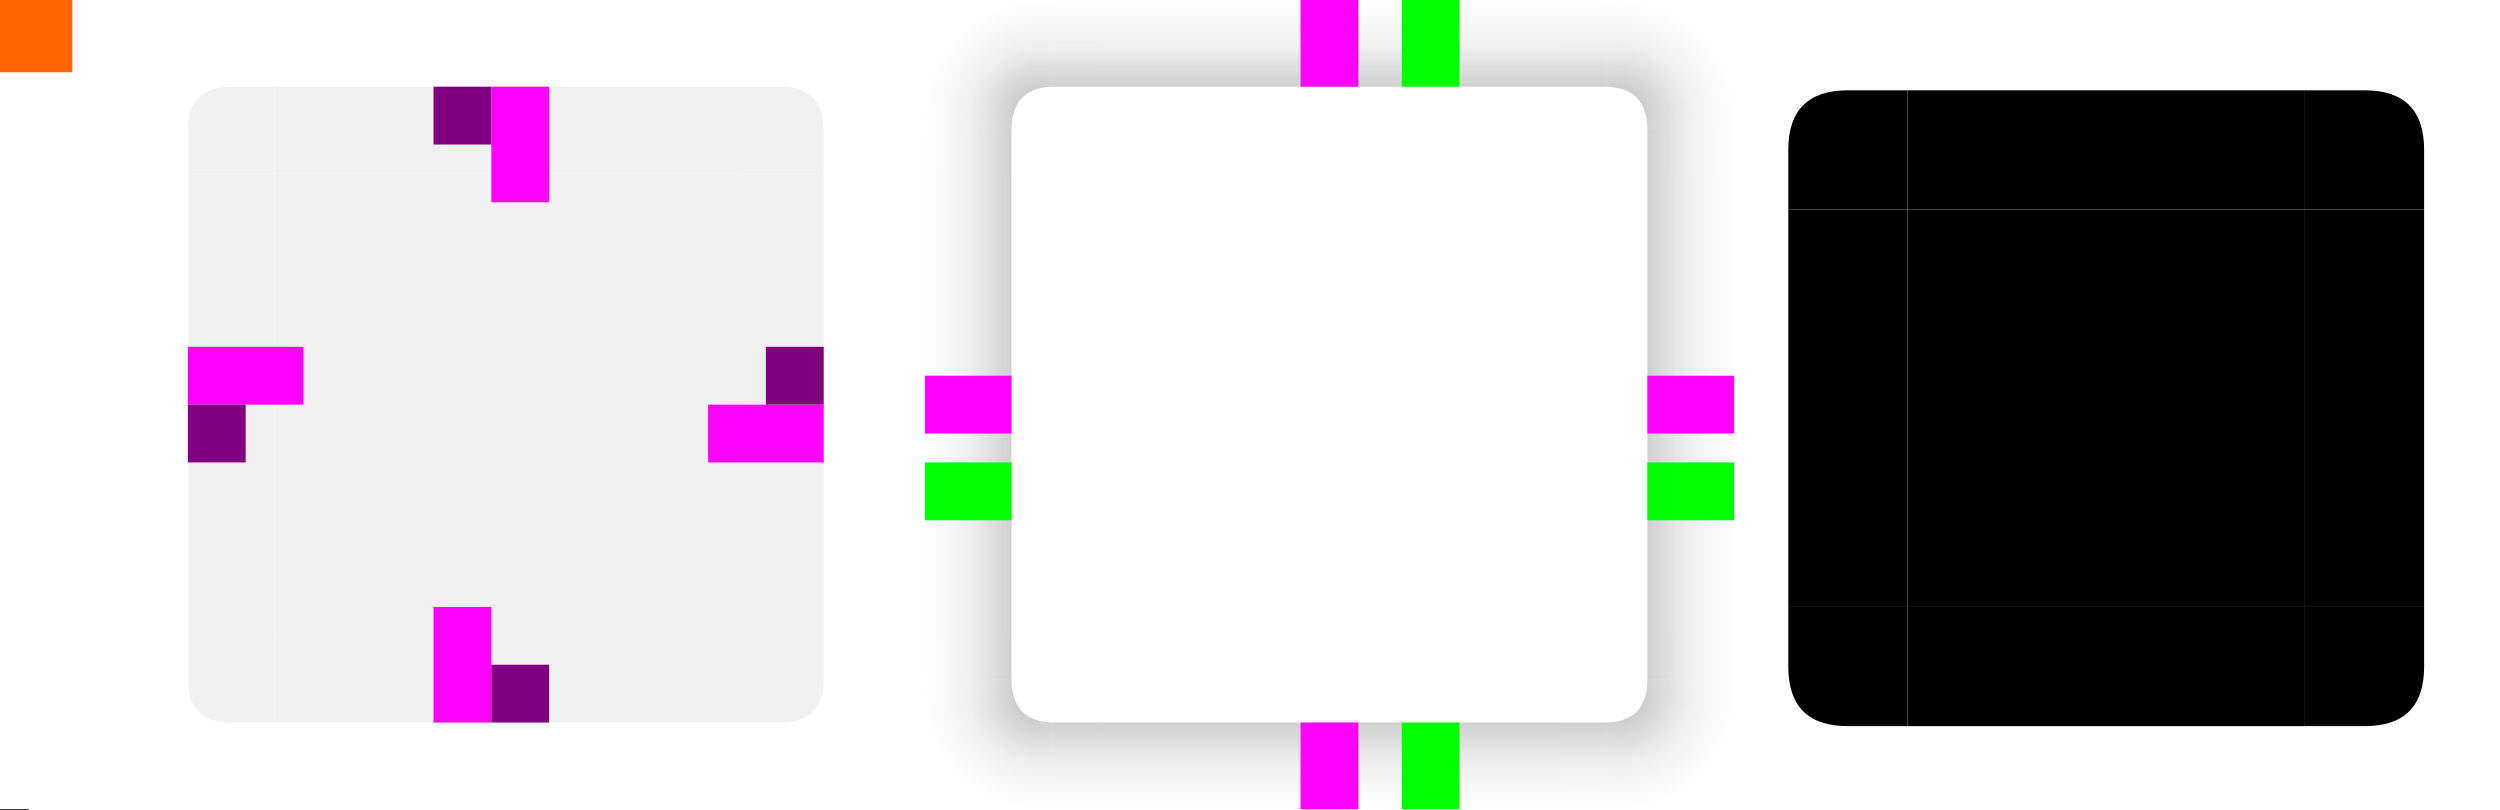
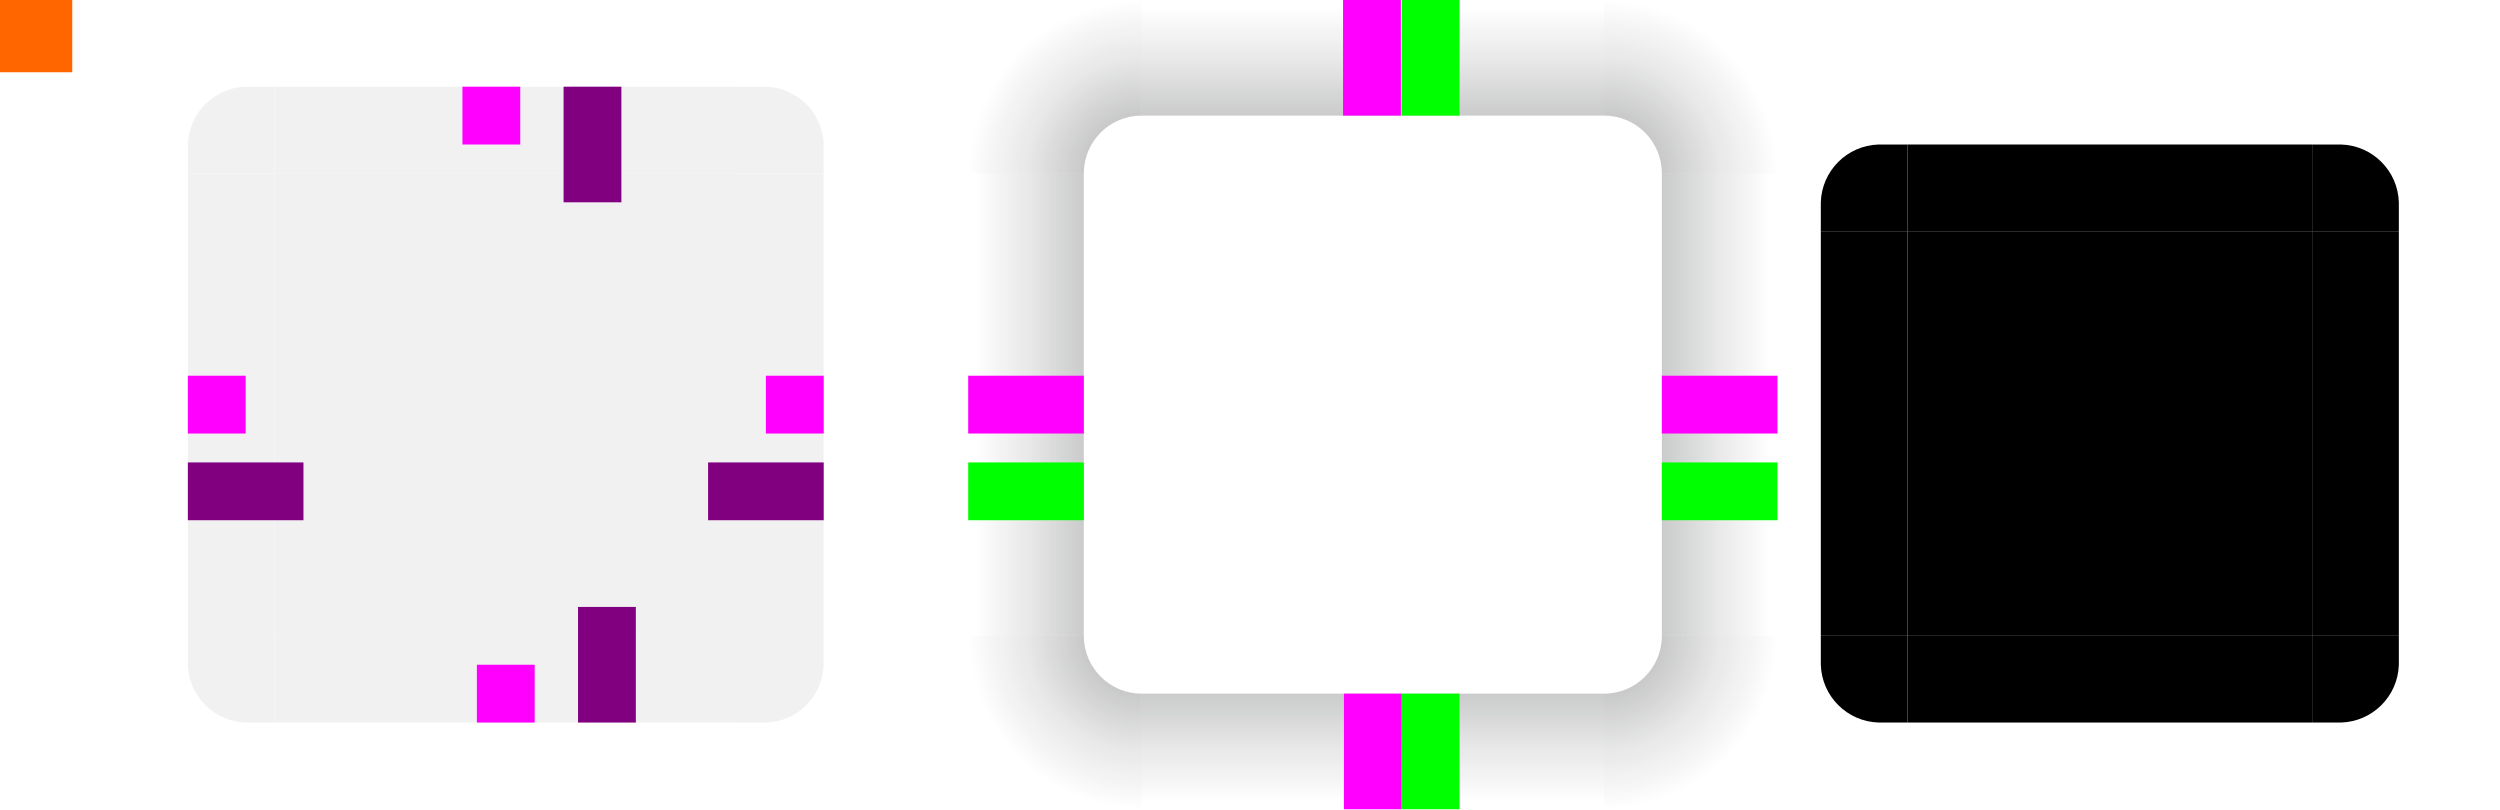
- <svg xmlns="http://www.w3.org/2000/svg" xmlns:xlink="http://www.w3.org/1999/xlink" id="svg2" version="1.1" viewBox="0 0 173 56">
-   <defs id="defs4">
-     <style id="current-color-scheme" type="text/css">.ColorScheme-Text {
+ <svg xmlns="http://www.w3.org/2000/svg" xmlns:xlink="http://www.w3.org/1999/xlink" width="173" height="56" viewBox="0 0 173 56" id="svg2" version="1.1">
+   <style type="text/css" id="current-color-scheme">
+       .ColorScheme-Text {
        color:#31363b;
        stop-color:#31363b;
      }
      .ColorScheme-Background {
        color:#eff0f1;
        stop-color:#eff0f1;
      }
      .ColorScheme-Highlight {
        color:#3daee9;
        stop-color:#3daee9;
      }
      .ColorScheme-ViewText {
        color:#31363b;
        stop-color:#31363b;
      }
      .ColorScheme-ViewBackground {
        color:#fcfcfc;
        stop-color:#fcfcfc;
      }
      .ColorScheme-ViewHover {
        color:#93cee9;
        stop-color:#93cee9;
      }
      .ColorScheme-ViewFocus{
        color:#3daee9;
        stop-color:#3daee9;
      }
      .ColorScheme-ButtonText {
        color:#31363b;
        stop-color:#31363b;
      }
      .ColorScheme-ButtonBackground {
        color:#eff0f1;
        stop-color:#eff0f1;
      }
      .ColorScheme-ButtonHover {
        color:#93cee9;
        stop-color:#93cee9;
      }
      .ColorScheme-ButtonFocus{
        color:#3daee9;
        stop-color:#3daee9;
-       }</style>
-     <linearGradient id="linearGradient4950" x1="55" x2="63" y1="932.362" y2="932.362" gradientUnits="userSpaceOnUse">
-       <stop id="stop1060" stop-opacity=".3" offset="0" />
-       <stop id="stop1091" stop-opacity=".06" offset=".625" />
-       <stop id="stop1062" stop-opacity="0" offset="1" />
+       }
+       </style>
+   <defs id="defs4">
+     <style type="text/css" id="style22">
+       .ColorScheme-Text {
+         color:#31363b;
+       }
+       .ColorScheme-Background {
+         color:#eff0f1;
+       }
+       .ColorScheme-Highlight {
+         color:#3daee9;
+       }
+       .ColorScheme-ViewText {
+         color:#31363b;
+       }
+       .ColorScheme-ViewBackground {
+         color:#fcfcfc;
+       }
+       .ColorScheme-ViewHover {
+         color:#93cee9;
+       }
+       .ColorScheme-ViewFocus{
+         color:#3daee9;
+       }
+       .ColorScheme-ButtonText {
+         color:#31363b;
+       }
+       .ColorScheme-ButtonBackground {
+         color:#eff0f1;
+       }
+       .ColorScheme-ButtonHover {
+         color:#93cee9;
+       }
+       .ColorScheme-ButtonFocus{
+         color:#3daee9;
+       }
+       </style>
+     <style id="current-color-scheme-2" type="text/css">
+       .ColorScheme-Text {
+         color:#7B7C7E;
+       }
+       .ColorScheme-Background{
+         color:#EFF0F1;
+       }
+       .ColorScheme-Highlight{
+         color:#3DAEE6;
+       }
+       .ColorScheme-ViewText {
+         color:#7B7C7E;
+       }
+       .ColorScheme-ViewBackground{
+         color:#FCFCFC;
+       }
+       .ColorScheme-ViewHover {
+         color:#3DAEE6;
+       }
+       .ColorScheme-ViewFocus{
+         color:#1E92FF;
+       }
+       .ColorScheme-ButtonText {
+         color:#7B7C7E;
+       }
+       .ColorScheme-ButtonBackground{
+         color:#EFF0F1;
+       }
+       .ColorScheme-ButtonHover {
+         color:#3DAEE6;
+       }
+       .ColorScheme-ButtonFocus{
+         color:#1E92FF;
+       }
+ </style>
+     <linearGradient id="linearGradient3828-0">
+       <stop id="stop3830-7" offset="0" style="stop-color:#232629;stop-opacity:0.239" />
+       <stop style="stop-color:#1a1c1e;stop-opacity:0.239" offset="0.33" id="stop3836-9" />
+       <stop style="stop-color:#111314;stop-opacity:0.098" offset="0.66" id="stop3832-0" />
+       <stop id="stop3834-0" offset="1" style="stop-color:#000000;stop-opacity:0;" />
    </linearGradient>
-     <linearGradient id="linearGradient4948" x1="-15" x2="-7" y1="932.362" y2="932.362" gradientUnits="userSpaceOnUse">
-       <stop id="stop1084" stop-opacity=".3" offset="0" />
-       <stop id="stop1107" stop-opacity=".06" offset=".63" />
-       <stop id="stop1086" stop-opacity="0" offset="1" />
+     <linearGradient xlink:href="#linearGradient3809-3" id="linearGradient1030" gradientUnits="userSpaceOnUse" gradientTransform="translate(-998.3621,-158)" x1="65" y1="233" x2="65" y2="225.513" />
+     <linearGradient id="linearGradient3809-3">
+       <stop id="stop3811-1" offset="0" style="stop-color:#232629;stop-opacity:0.239;" />
+       <stop style="stop-color:#111314;stop-opacity:0.098;" offset="0.5" id="stop3817-3" />
+       <stop id="stop3815-2" offset="1" style="stop-color:#000000;stop-opacity:0;" />
    </linearGradient>
-     <linearGradient id="linearGradient4942" x1="51" x2="51" y1="48" y2="56" gradientTransform="translate(58)" gradientUnits="userSpaceOnUse">
-       <stop id="stop1114" stop-opacity=".3" offset="0" />
-       <stop id="stop1097" stop-opacity=".06" offset=".617" />
-       <stop id="stop1116" stop-opacity="0" offset="1" />
-     </linearGradient>
-     <radialGradient id="radialGradient4944" cx="54.25" cy="945.112" r="6" gradientTransform="matrix(-8.2303024e-6,1.333333,-1.333321,-8.2302289e-6,1373.139,-24.32554)" gradientUnits="userSpaceOnUse">
-       <stop id="stop1120" stop-opacity=".3" offset="0" />
-       <stop id="stop1095" stop-opacity=".06" offset=".628" />
-       <stop id="stop1122" stop-opacity="0" offset="1" />
-     </radialGradient>
-     <linearGradient id="linearGradient4946" x1="55" x2="63" y1="44" y2="44" gradientUnits="userSpaceOnUse">
-       <stop id="stop4272" stop-opacity=".3" offset="0" />
-       <stop id="stop1093" stop-opacity=".06" offset=".626" />
-       <stop id="stop4274" stop-opacity="0" offset="1" />
-     </linearGradient>
-     <linearGradient id="linearGradient4936" x1="19" x2="19" y1="48" y2="56" gradientTransform="translate(58)" gradientUnits="userSpaceOnUse">
-       <stop id="stop1102" stop-opacity=".3" offset="0" />
-       <stop id="stop1101" stop-opacity=".06" offset=".628" />
-       <stop id="stop1104" stop-opacity="0" offset="1" />
-     </linearGradient>
-     <radialGradient id="radialGradient4938" cx="7.643" cy="950.362" r="6" gradientTransform="matrix(-1.333333,-1.2763442e-5,1.2763442e-5,-1.333333,83.17835,1315.149)" gradientUnits="userSpaceOnUse">
-       <stop id="stop1096" stop-opacity=".3" offset="0" />
-       <stop id="stop1103" stop-opacity=".06" offset=".627" />
-       <stop id="stop1098" stop-opacity="0" offset="1" />
-     </radialGradient>
-     <linearGradient id="linearGradient4940" x1="15" x2="7" y1="44" y2="44" gradientUnits="userSpaceOnUse" xlink:href="#linearGradient1082" />
-     <linearGradient id="linearGradient1082">
-       <stop id="stop1078" stop-opacity=".3" offset="0" />
-       <stop id="stop1109" stop-opacity=".06" offset=".626" />
-       <stop id="stop1080" stop-opacity="0" offset="1" />
-     </linearGradient>
-     <linearGradient id="linearGradient4934" x1="952.362" x2="960.362" y1="-35" y2="-35" gradientUnits="userSpaceOnUse">
-       <stop id="stop1108" stop-opacity=".3" offset="0" />
-       <stop id="stop1099" stop-opacity=".06" offset=".627" />
-       <stop id="stop1110" stop-opacity="0" offset="1" />
-     </linearGradient>
-     <linearGradient id="linearGradient4928" x1="55" x2="63" y1="12" y2="12" gradientUnits="userSpaceOnUse">
-       <stop id="stop1054" stop-opacity=".3" offset="0" />
-       <stop id="stop1089" stop-opacity=".06" offset=".621" />
-       <stop id="stop1056" stop-opacity="0" offset="1" />
-     </linearGradient>
-     <radialGradient id="radialGradient4930" cx="53.893" cy="911.762" r="6" gradientTransform="matrix(1.333334,7.9263054e-6,-7.7052181e-6,1.333336,41.14987,-1207.686)" gradientUnits="userSpaceOnUse">
-       <stop id="stop1048" stop-opacity=".3" offset="0" />
-       <stop id="stop1087" stop-opacity=".06" offset=".626" />
-       <stop id="stop1050" stop-opacity="0" offset="1" />
-     </radialGradient>
-     <linearGradient id="linearGradient3056" x1="51" x2="51" y1="8" y2="-2.0185304e-5" gradientTransform="translate(58)" gradientUnits="userSpaceOnUse">
-       <stop id="stop1042" stop-opacity=".3" offset="0" />
-       <stop id="stop1085" stop-opacity=".06" offset=".621" />
-       <stop id="stop1044" stop-opacity="0" offset="1" />
-     </linearGradient>
-     <linearGradient id="linearGradient4922" x1="15" x2="7" y1="12" y2="12" gradientUnits="userSpaceOnUse" xlink:href="#linearGradient1082" />
-     <radialGradient id="radialGradient4924" cx="22.2" cy="913.969" r="6" gradientTransform="matrix(8.5676352e-6,-1.333333,1.333339,8.5676761e-6,-1145.631,37.59215)" gradientUnits="userSpaceOnUse">
-       <stop id="stop1072" stop-opacity=".3" offset="0" />
-       <stop id="stop1111" stop-opacity=".06" offset=".625" />
-       <stop id="stop1074" stop-opacity="0" offset="1" />
-     </radialGradient>
-     <linearGradient id="linearGradient4926" x1="19" x2="19" y1="8" y2="-2.0185304e-5" gradientTransform="translate(58)" gradientUnits="userSpaceOnUse">
-       <stop id="stop1066" stop-opacity=".3" offset="0" />
-       <stop id="stop1113" stop-opacity=".06" offset=".618" />
-       <stop id="stop1068" stop-opacity="0" offset="1" />
-     </linearGradient>
-     <linearGradient id="linearGradient3054" x1="-912.362" x2="-904.362" y1="-35" y2="-35" gradientUnits="userSpaceOnUse">
-       <stop id="stop1036" stop-opacity=".3" offset="0" />
-       <stop id="stop1083" stop-opacity=".06" offset=".619" />
-       <stop id="stop1038" stop-opacity="0" offset="1" />
-     </linearGradient>
+     <radialGradient xlink:href="#linearGradient3828-0" id="radialGradient1024" gradientUnits="userSpaceOnUse" gradientTransform="matrix(0,2,2,0,-397,848.3621)" cx="50" cy="238" fx="50" fy="238" r="6" />
+     <linearGradient xlink:href="#linearGradient3809-3" id="linearGradient1022" gradientUnits="userSpaceOnUse" gradientTransform="translate(29,-1185.362)" x1="65" y1="233" x2="65" y2="225.513" />
+     <radialGradient xlink:href="#linearGradient3828-0" id="radialGradient1032" gradientUnits="userSpaceOnUse" gradientTransform="matrix(0,2,-2,0,587,848.3621)" cx="50" cy="238" fx="50" fy="238" r="6" />
+     <linearGradient xlink:href="#linearGradient3809-3" id="linearGradient1020" gradientUnits="userSpaceOnUse" gradientTransform="translate(-998.3621,-348)" x1="65" y1="233" x2="65" y2="225.513" />
+     <radialGradient xlink:href="#linearGradient3828-0" id="radialGradient1026" gradientUnits="userSpaceOnUse" gradientTransform="matrix(0,-2,-2,0,587,1016.362)" cx="50" cy="238" fx="50" fy="238" r="6" />
+     <linearGradient xlink:href="#linearGradient3809-3" id="linearGradient1018" gradientUnits="userSpaceOnUse" gradientTransform="translate(29.00001,679.3622)" x1="65" y1="233" x2="65" y2="225.513" />
+     <radialGradient xlink:href="#linearGradient3828-0" id="radialGradient1028" gradientUnits="userSpaceOnUse" gradientTransform="matrix(0,-2,2,0,-397,1016.362)" cx="50" cy="238" fx="50" fy="238" r="6" />
  </defs>
  <g id="layer1" transform="translate(0,-904.3622)">
-     <rect id="hint-tile-center" y="904.362" width="5" height="5" fill="#f60" />
+     <rect style="fill:url(#linearGradient1020);fill-opacity:1;stroke:none;stroke-width:2.219" id="shadow-right" width="32" height="8" x="-948.362" y="-123" transform="matrix(0,-1,-1,0,0,0)" />
+     <rect y="-960.362" x="79" height="8" width="32" id="shadow-bottom" style="fill:url(#linearGradient1022);fill-opacity:1;stroke:none;stroke-width:1.05" transform="scale(1,-1)" />
+     <path style="fill:url(#radialGradient1024);fill-opacity:1;stroke:none" d="m 67,960.362 v -12 H 75 c 0,2.209 1.791,4 4,4 v 8 z" id="shadow-bottomleft" />
+     <path id="shadow-bottomright" d="m 123,960.362 v -12 h -8 c 0,2.209 -1.791,4 -4,4 v 8 z" style="fill:url(#radialGradient1032);fill-opacity:1;stroke:none" />
+     <rect y="67" x="-948.362" height="8" width="32" id="shadow-left" style="fill:url(#linearGradient1030);fill-opacity:1;stroke:none;stroke-width:2.219" transform="rotate(-90)" />
+     <rect style="fill:url(#linearGradient1018);fill-opacity:1;stroke:none;stroke-width:1.05" id="shadow-top" width="32" height="8" x="79" y="904.362" />
+     <rect style="opacity:1;fill:#ff6600;fill-opacity:1;stroke:none" id="hint-tile-center" width="5" height="5" x="0" y="904.362" />
    <g id="top">
-       <rect id="rect4152" class="ColorScheme-Background" transform="matrix(0,-1,-1,0,0,0)" x="-916.362" y="-51" width="6" height="32" fill="currentColor" opacity=".9" />
+       <rect y="-51" x="-916.362" height="32" width="6" id="rect4152" style="opacity:0.9;fill:currentColor;fill-opacity:1;stroke:none" transform="matrix(0,-1,-1,0,0,0)" class="ColorScheme-Background" />
    </g>
    <g id="bottom">
-       <rect id="rect4148" class="ColorScheme-Background" transform="rotate(90)" x="948.362" y="-51" width="6" height="32" fill="currentColor" opacity=".9" />
+       <rect transform="matrix(0,1,-1,0,0,0)" style="opacity:0.9;fill:currentColor;fill-opacity:1;stroke:none" id="rect4148" width="6" height="32" x="948.362" y="-51" class="ColorScheme-Background" />
    </g>
    <g id="left">
-       <rect id="rect4144" class="ColorScheme-Background" transform="scale(-1,1)" x="-19" y="916.362" width="6" height="32" fill="currentColor" opacity=".9" />
+       <rect transform="scale(-1,1)" style="opacity:0.9;fill:currentColor;fill-opacity:1;stroke:none" id="rect4144" width="6" height="32" x="-19" y="916.362" class="ColorScheme-Background" />
    </g>
    <g id="right">
-       <rect id="rect4140" class="ColorScheme-Background" x="51" y="916.362" width="6" height="32" fill="currentColor" opacity=".9" />
+       <rect y="916.362" x="51" height="32" width="6" id="rect4140" style="opacity:0.9;fill:currentColor;fill-opacity:1;stroke:none" class="ColorScheme-Background" />
    </g>
    <g id="center">
-       <rect id="rect4401" x="19" y="916.362" width="32" height="32" fill="none" />
-       <rect id="rect4138" class="ColorScheme-Background" x="19" y="916.362" width="32" height="32" fill="currentColor" opacity=".9" />
-     </g>
-     <g id="shadow-top" transform="translate(56.99998,1.7432666e-5)">
-       <rect id="rect4820" transform="matrix(0,-1,-1,0,0,0)" x="-916.362" y="-51" width="6" height="32" fill="none" />
-       <rect id="rect4822" transform="matrix(0,-1,-1,0,0,0)" x="-910.362" y="-51" width="6" height="32" fill="url(#linearGradient3054)" opacity=".9" />
-       <rect id="rect4824" transform="matrix(0,-1,-1,0,0,0)" x="-911.362" y="-51" width="1" height="32" fill="none" />
-     </g>
-     <g id="shadow-topleft" transform="translate(56.99998,1.7432666e-5)">
-       <path id="path4828" transform="translate(0,904.3622)" d="m7 9v3h6v-4 1z" fill="url(#linearGradient4922)" fill-rule="evenodd" opacity=".9" />
-       <path id="path4830" transform="translate(-58,904.3622)" d="m65 0v9h6c0-2 1-3 3-3v-6z" fill="url(#radialGradient4924)" fill-rule="evenodd" opacity=".9" />
-       <path id="path4832" transform="translate(-58,904.3622)" d="m74 0v6h-1 4v-6h-4z" fill="url(#linearGradient4926)" fill-rule="evenodd" opacity=".9" />
-       <rect id="rect4834" transform="scale(-1,1)" x="-19" y="910.362" width="6" height="6" ry="1" fill="none" />
-       <rect id="rect4836" transform="scale(-1,1)" x="-19" y="910.362" width="2" height="6" ry="0" fill="none" />
-       <rect id="rect4838" transform="scale(-1,1)" x="-18" y="914.362" width="5" height="2" fill="none" />
-     </g>
-     <g id="shadow-topright" transform="translate(56.99998,1.7432666e-5)">
-       <path id="path4842" transform="translate(0,904.3622)" d="m57 9v-1 4h6v-4 1z" fill="url(#linearGradient4928)" fill-rule="evenodd" opacity=".9" />
-       <path id="path4844" transform="translate(-58,904.3622)" d="m112 0v6c2 0 3 1 3 3h6v-9z" fill="url(#radialGradient4930)" fill-rule="evenodd" opacity=".9" />
-       <path id="path4846" transform="translate(-58,904.3622)" d="m109 0v6h4-1v-6h1z" fill="url(#linearGradient3056)" fill-rule="evenodd" opacity=".9" />
-       <rect id="rect4848" x="51" y="910.362" width="6" height="6" ry="1" fill="none" />
-       <rect id="rect4850" x="51" y="910.362" width="2" height="6" ry="0" fill="none" />
-       <rect id="rect4852" x="52" y="914.362" width="5" height="2" fill="none" />
-     </g>
-     <g id="shadow-bottom" transform="translate(56.99998,1.7432666e-5)">
-       <rect id="rect4856" transform="rotate(90)" x="948.362" y="-51" width="6" height="32" fill="none" />
-       <rect id="rect4858" transform="rotate(90)" x="954.362" y="-51" width="6" height="32" fill="url(#linearGradient4934)" opacity=".9" />
-       <rect id="rect4860" transform="rotate(90)" x="953.362" y="-51" width="1" height="32" fill="none" />
-     </g>
-     <g id="shadow-bottomleft" transform="translate(56.99998,1.7432666e-5)">
-       <path id="path4864" transform="translate(-58,904.3622)" d="m74 50v6h-1 4v-6h-4z" fill="url(#linearGradient4936)" fill-rule="evenodd" opacity=".9" />
-       <path id="path4866" transform="translate(-58,904.3622)" d="m65 47v9h9v-6c-2 0-3-1-3-3z" fill="url(#radialGradient4938)" fill-rule="evenodd" opacity=".9" />
-       <path id="path4868" transform="translate(0,904.3622)" d="m7 44v4-1h6v1-4z" fill="url(#linearGradient4940)" fill-rule="evenodd" opacity=".9" />
-       <rect id="rect4870" transform="scale(-1)" x="-19" y="-954.362" width="6" height="6" ry="1" fill="none" />
-       <rect id="rect4872" transform="scale(-1)" x="-19" y="-954.362" width="2" height="6" ry="0" fill="none" />
-       <rect id="rect4874" transform="scale(-1)" x="-18" y="-950.362" width="5" height="2" fill="none" />
-     </g>
-     <g id="shadow-bottomright" transform="translate(56.99998,1.7432666e-5)">
-       <path id="path4878" transform="translate(-58,904.3622)" d="m109 50v6h4-1v-6h1z" fill="url(#linearGradient4942)" fill-rule="evenodd" opacity=".9" />
-       <path id="path4880" transform="translate(-58,904.3622)" d="m115 47c0 2-1 3-3 3v6h9v-9z" fill="url(#radialGradient4944)" fill-rule="evenodd" opacity=".9" />
-       <path id="path4882" transform="translate(0,904.3622)" d="m57 44v4-1h6v1-4z" fill="url(#linearGradient4946)" fill-rule="evenodd" opacity=".9" />
-       <rect id="rect4884" transform="scale(1,-1)" x="51" y="-954.362" width="6" height="6" ry="1" fill="none" />
-       <rect id="rect4886" transform="scale(1,-1)" x="51" y="-954.362" width="2" height="6" ry="0" fill="none" />
-       <rect id="rect4888" transform="scale(1,-1)" x="52" y="-950.362" width="5" height="2" fill="none" />
-     </g>
-     <g id="shadow-left" transform="translate(56.99998,1.7432666e-5)">
-       <rect id="rect4892" transform="scale(-1,1)" x="-19" y="916.362" width="6" height="32" fill="none" />
-       <rect id="rect4894" transform="scale(-1,1)" x="-13" y="916.362" width="6" height="32" fill="url(#linearGradient4948)" opacity=".9" />
-       <rect id="rect4896" transform="scale(-1,1)" x="-14" y="916.362" width="1" height="32" fill="none" />
-     </g>
-     <g id="shadow-right" transform="translate(56.99998,1.7432666e-5)">
-       <rect id="rect4900" x="51" y="916.362" width="6" height="32" fill="none" />
-       <rect id="rect4902" x="57" y="916.362" width="6" height="32" fill="url(#linearGradient4950)" opacity=".9" />
-       <rect id="rect4904" x="56" y="916.362" width="1" height="32" fill="none" />
-     </g>
-     <g id="shadow-center" transform="translate(56.99998,1.7432666e-5)" fill="none">
-       <rect id="rect4908" x="19" y="916.362" width="32" height="32" />
-       <rect id="rect4910" x="19" y="916.362" width="32" height="32" />
-     </g>
-     <rect id="shadow-hint-top-margin" x="90" y="904.362" width="4" height="6" fill="#f0f" />
-     <rect id="shadow-hint-bottom-margin" x="90" y="954.362" width="4" height="6" fill="#f0f" />
-     <rect id="shadow-hint-right-margin" transform="rotate(90)" x="930.362" y="-120" width="4" height="6" fill="#f0f" />
-     <rect id="shadow-hint-left-margin" transform="rotate(90)" x="930.362" y="-70" width="4" height="6" fill="#f0f" />
-     <rect id="shadow-hint-top-inset" x="97" y="904.362" width="4" height="6" fill="#0f0" />
-     <rect id="shadow-hint-bottom-inset" x="97" y="954.362" width="4" height="6" fill="#0f0" />
-     <rect id="shadow-hint-right-inset" transform="rotate(90)" x="936.362" y="-120" width="4" height="6" fill="#0f0" />
-     <rect id="shadow-hint-left-inset" transform="rotate(90)" x="936.362" y="-70" width="4" height="6" fill="#0f0" />
-     <rect id="mask-top" x="132" y="910.612" width="27.5" height="8.25" style="paint-order:normal" />
-     <rect id="mask-center" x="132" y="918.862" width="27.5" height="27.5" style="paint-order:normal" />
-     <rect id="mask-bottom" transform="scale(1,-1)" x="132" y="-954.612" width="27.5" height="8.25" style="paint-order:normal" />
-     <rect id="mask-left" transform="rotate(90)" x="918.862" y="-132" width="27.5" height="8.25" style="paint-order:normal" />
-     <rect id="mask-right" transform="rotate(90)" x="918.862" y="-167.75" width="27.5" height="8.25" style="paint-order:normal" />
-     <path id="mask-bottomright" class="ColorScheme-Background" d="m159.5 954.612v-8.25h8.25v4.125c0 2.75-1.375 4.125-4.125 4.125h-2.75z" />
-     <path id="mask-bottomleft" class="ColorScheme-Background" d="m132 954.612v-8.25h-8.25v4.125c0 2.75 1.375 4.125 4.125 4.125h2.75z" />
-     <path id="mask-topleft" class="ColorScheme-Background" d="m132 910.612v8.25h-8.25v-4.125c0-2.75 1.375-4.125 4.125-4.125h2.75z" />
-     <path id="mask-topright" class="ColorScheme-Background" d="m159.5 910.612v8.25h8.25v-4.125c0-2.75-1.375-4.125-4.125-4.125h-2.75z" />
-     <g id="topleft" transform="translate(0,-2.0185303e-5)">
-       <path id="rect4159" class="ColorScheme-Background" transform="translate(0,904.3622)" d="m16 6c-2 0-3 1-3 3v3h6v-6h-1 1z" fill="currentColor" opacity=".9" />
-     </g>
-     <g id="topright" transform="translate(0,-2.0185303e-5)">
-       <path id="rect4177" class="ColorScheme-Background" transform="translate(0,904.3622)" d="m51 6v6h6v-3c0-2-1-3-3-3h-2z" fill="currentColor" opacity=".9" />
-     </g>
-     <g id="bottomleft" transform="translate(0,-2.0185303e-5)">
-       <path id="path5048" class="ColorScheme-Background" d="m19 954.362v-6h-6v3c0 2 1 3 3 3h2z" fill="currentColor" opacity=".9" />
-     </g>
-     <g id="bottomright" transform="translate(0,-2.0185303e-5)">
-       <path id="rect4177-6" class="ColorScheme-Background" d="m51 954.362v-6h6v3c0 2-1 3-3 3h-2z" fill="currentColor" opacity=".9" />
-     </g>
-     <rect id="hint-top-inset" x="33" y="904.362" width="4" height="1e-6" fill="#0f0" />
-     <rect id="hint-bottom-inset" x="33" y="954.362" width="4" height="1e-6" fill="#0f0" />
-     <rect id="hint-right-inset" transform="rotate(90)" x="930.362" y="-63" width="4" height="1e-6" fill="#0f0" />
-     <rect id="hint-left-inset" transform="rotate(90)" x="930.362" y="-13" width="4" height="1e-6" fill="#0f0" />
-     <rect id="thick-hint-top-margin" x="34" y="910.362" width="4" height="8" fill="#f0f" />
-     <rect id="thick-hint-bottom-margin" x="30" y="946.362" width="4" height="8" fill="#f0f" />
-     <rect id="thick-hint-right-margin" transform="rotate(90)" x="932.362" y="-57" width="4" height="8" fill="#f0f" />
-     <rect id="thick-hint-left-margin" transform="rotate(90)" x="928.362" y="-21" width="4" height="8" fill="#f0f" />
-     <rect id="hint-bottom-margin" x="34" y="950.362" width="4" height="4" fill="#800080" />
-     <rect id="hint-right-margin" transform="rotate(90)" x="928.362" y="-57" width="4" height="4" fill="#800080" />
-     <rect id="hint-left-margin" transform="rotate(90)" x="932.362" y="-17" width="4" height="4" fill="#800080" />
-     <rect id="hint-top-margin" x="30" y="910.362" width="4" height="4" fill="#800080" />
-     <rect id="thick-center" y="960.362" width="2" height="2" />
+       <rect y="916.362" x="19" height="32" width="32" id="rect4401" style="opacity:1;fill:none;fill-opacity:1;stroke:none" />
+       <rect style="opacity:0.9;fill:currentColor;fill-opacity:1;stroke:none" id="rect4138" width="32" height="32" x="19" y="916.362" class="ColorScheme-Background" />
+     </g>
+     <rect style="fill:#ff00ff;fill-opacity:1;stroke:none;stroke-width:0.816" id="hint-top-margin" width="4" height="4" x="32" y="910.362" />
+     <rect y="950.362" x="33" height="4" width="4" id="hint-bottom-margin" style="fill:#ff00ff;fill-opacity:1;stroke:none;stroke-width:0.816" />
+     <rect y="-57" x="930.362" height="4" width="4" id="hint-right-margin" style="fill:#ff00ff;fill-opacity:1;stroke:none;stroke-width:0.816" transform="rotate(90)" />
+     <rect style="fill:#ff00ff;fill-opacity:1;stroke:none;stroke-width:0.816" id="hint-left-margin" width="4" height="4" x="930.362" y="-17" transform="rotate(90)" />
+     <rect style="fill:#00ff00;fill-opacity:1;stroke:none" id="hint-top-inset" width="4" height="0" x="33" y="904.362" />
+     <rect y="954.362" x="33" height="0" width="4" id="hint-bottom-inset" style="fill:#00ff00;fill-opacity:1;stroke:none" />
+     <rect y="-63" x="930.362" height="0" width="4" id="hint-right-inset" style="fill:#00ff00;fill-opacity:1;stroke:none" transform="matrix(0,1,-1,0,0,0)" />
+     <rect style="fill:#00ff00;fill-opacity:1;stroke:none" id="hint-left-inset" width="4" height="0" x="930.362" y="-13" transform="matrix(0,1,-1,0,0,0)" />
+     <text id="text4270" y="134.595" x="195.142" style="font-size:14px;font-style:normal;font-variant:normal;font-weight:bold;font-stretch:normal;text-align:justify;line-height:125%;writing-mode:lr-tb;text-anchor:start;fill:#000000;fill-opacity:1;stroke:none;font-family:Gill Sans" xml:space="preserve">
+       <tspan y="134.595" x="195.142" id="tspan4272" />
+     </text>
+     <g style="opacity:0.979" transform="matrix(-0.75,0,0,0.75,130.3076,670.8414)" id="g3041" />
+     <g id="shadow-center" transform="translate(59.93931,-2.080249e-5)">
+       <rect style="opacity:1;fill:none;fill-opacity:1;stroke:none" id="rect4908" width="32" height="32" x="19" y="916.362" />
+       <rect y="916.362" x="19" height="32" width="32" id="rect4910" style="opacity:1;fill:none;fill-opacity:1;stroke:none" />
+     </g>
+     <rect y="904.362" x="92.939" height="8" width="4" id="shadow-hint-top-margin" style="fill:#ff00ff;fill-opacity:1;stroke:none;stroke-width:1.155" />
+     <rect style="fill:#ff00ff;fill-opacity:1;stroke:none;stroke-width:1.155" id="shadow-hint-bottom-margin" width="4" height="8" x="93" y="952.362" />
+     <rect transform="rotate(90)" style="fill:#ff00ff;fill-opacity:1;stroke:none;stroke-width:1.155" id="shadow-hint-right-margin" width="4" height="8" x="930.362" y="-123" />
+     <rect transform="rotate(90)" y="-75" x="930.362" height="8" width="4" id="shadow-hint-left-margin" style="fill:#ff00ff;fill-opacity:1;stroke:none;stroke-width:1.155" />
+     <rect y="904.362" x="97" height="8" width="4" id="shadow-hint-top-inset" style="fill:#00ff00;fill-opacity:1;stroke:none;stroke-width:1.155" />
+     <rect style="fill:#00ff00;fill-opacity:1;stroke:none;stroke-width:1.155" id="shadow-hint-bottom-inset" width="4" height="8" x="97" y="952.362" />
+     <rect transform="rotate(90)" style="fill:#00ff00;fill-opacity:1;stroke:none;stroke-width:1.155" id="shadow-hint-right-inset" width="4" height="8" x="936.362" y="-123" />
+     <rect transform="rotate(90)" y="-75" x="936.362" height="8" width="4" id="shadow-hint-left-inset" style="fill:#00ff00;fill-opacity:1;stroke:none;stroke-width:1.155" />
+     <rect y="914.362" x="132" height="6" width="28" style="opacity:1;fill:#000000;fill-opacity:1;stroke:none;stroke-width:0.928;stroke-linecap:round;stroke-linejoin:round;stroke-miterlimit:4;stroke-dasharray:none;stroke-dashoffset:0;stroke-opacity:1;paint-order:normal" id="mask-top" />
+     <rect y="920.362" x="132" height="28" width="28" style="opacity:1;fill:#000000;fill-opacity:1;stroke:none;stroke-width:2.005;stroke-linecap:round;stroke-linejoin:round;stroke-miterlimit:4;stroke-dasharray:none;stroke-dashoffset:0;stroke-opacity:1;paint-order:normal" id="mask-center" />
+     <rect transform="scale(1,-1)" y="-954.362" x="132" height="6" width="28" style="opacity:1;fill:#000000;fill-opacity:1;stroke:none;stroke-width:0.928;stroke-linecap:round;stroke-linejoin:round;stroke-miterlimit:4;stroke-dasharray:none;stroke-dashoffset:0;stroke-opacity:1;paint-order:normal" id="mask-bottom" />
+     <rect transform="rotate(90)" y="-132" x="920.362" height="6" width="28" style="opacity:1;fill:#000000;fill-opacity:1;stroke:none;stroke-width:0.928;stroke-linecap:round;stroke-linejoin:round;stroke-miterlimit:4;stroke-dasharray:none;stroke-dashoffset:0;stroke-opacity:1;paint-order:normal" id="mask-left" />
+     <rect transform="rotate(90)" y="-166" x="920.362" height="6" width="28" style="opacity:1;fill:#000000;fill-opacity:1;stroke:none;stroke-width:0.928;stroke-linecap:round;stroke-linejoin:round;stroke-miterlimit:4;stroke-dasharray:none;stroke-dashoffset:0;stroke-opacity:1;paint-order:normal" id="mask-right" />
+     <path class="ColorScheme-Background" style="opacity:0.9;fill:currentColor;stroke-width:2" d="m 17,910.362 c -2.183,0.067 -3.933,1.817 -4,4 v 2 h 6 v -6 z" id="topleft" />
+     <path id="topright" d="m 57,914.362 c -0.067,-2.183 -1.817,-3.933 -4,-4 h -2 v 6 h 6 z" style="opacity:0.9;fill:currentColor;stroke-width:2" class="ColorScheme-Background" />
+     <path class="ColorScheme-Background" style="opacity:0.9;fill:currentColor;stroke-width:2" d="m 53,954.362 c 2.183,-0.067 3.933,-1.817 4,-4 v -2 h -6 v 6 z" id="bottomright" />
+     <path id="bottomleft" d="m 13,950.362 c 0.067,2.183 1.817,3.933 4,4 h 2 v -6 h -6 z" style="opacity:0.9;fill:currentColor;stroke-width:2" class="ColorScheme-Background" />
+     <path style="fill:url(#radialGradient1026);fill-opacity:1;stroke:none;stroke-width:2" d="m 123,904.362 v 12 h -8 c 0,-2.209 -1.791,-4 -4,-4 v -8 z" id="shadow-topright" />
+     <path id="shadow-topleft" d="m 67,904.362 v 12 h 8 c 0,-2.209 1.791,-4 4,-4 v -8 z" style="fill:url(#radialGradient1028);fill-opacity:1;stroke:none;stroke-width:2" />
+     <path style="opacity:1;fill:#000000;fill-opacity:1;stroke-width:2" d="m 126,950.362 c 0.067,2.183 1.817,3.933 4,4 h 2 v -6 h -6 z" id="mask-bottomleft" />
+     <path id="mask-bottomright" d="m 162,954.362 c 2.183,-0.067 3.933,-1.817 4,-4 v -2 h -6 v 6 z" style="opacity:1;fill:#000000;fill-opacity:1;stroke-width:2" />
+     <path style="opacity:1;fill:#000000;fill-opacity:1;stroke-width:2" d="m 166,918.362 c -0.067,-2.183 -1.817,-3.933 -4,-4 h -2 v 6 h 6 z" id="mask-topright" />
+     <path id="mask-topleft" d="m 130,914.362 c -2.183,0.067 -3.933,1.817 -4,4 v 2 h 6 v -6 z" style="opacity:1;fill:#000000;fill-opacity:1;stroke-width:2" />
+     <rect transform="rotate(90)" style="fill:#800080;fill-opacity:1;stroke:none;stroke-width:1.155" id="thick-hint-right-margin" width="4" height="8" x="936.362" y="-57" />
+     <rect transform="rotate(90)" y="-21" x="936.362" height="8" width="4" id="thick-hint-left-margin" style="fill:#800080;fill-opacity:1;stroke:none;stroke-width:1.155" />
+     <rect y="910.362" x="39" height="8" width="4" id="thick-hint-top-margin" style="fill:#800080;fill-opacity:1;stroke:none;stroke-width:1.155" />
+     <rect style="fill:#800080;fill-opacity:1;stroke:none;stroke-width:1.155" id="thick-hint-bottom-margin" width="4" height="8" x="40" y="946.362" />
  </g>
</svg>
